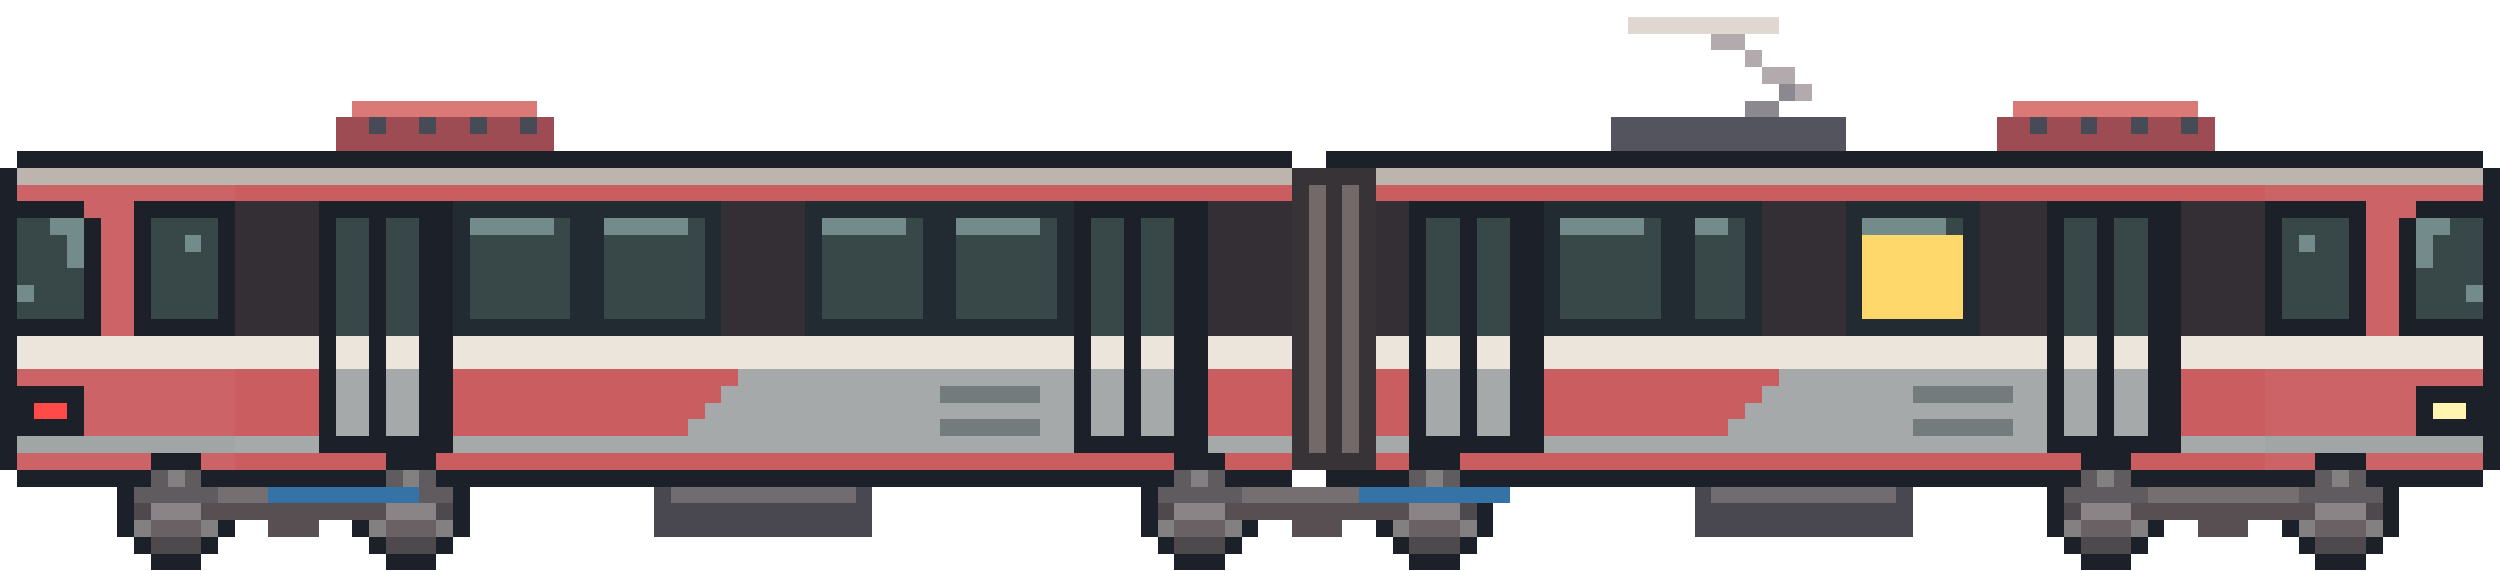
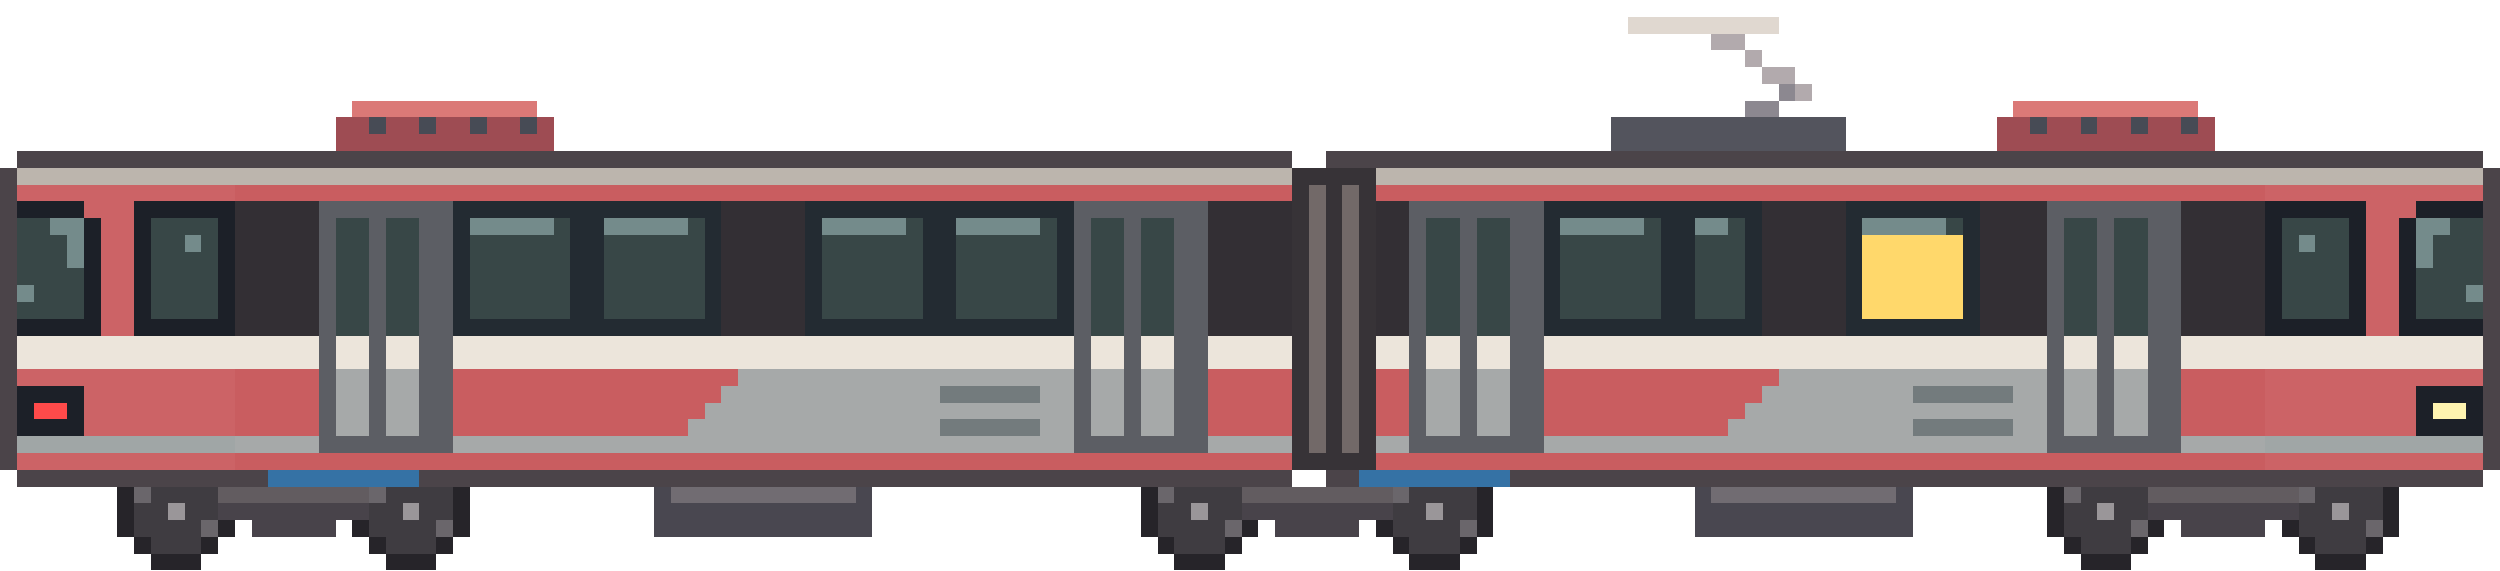
<svg xmlns="http://www.w3.org/2000/svg" viewBox="0 0 149 34" width="298" height="68" shape-rendering="crispEdges" role="img" aria-label="SITEUR TEG-90">
  <path fill="#e0d8d0" d="M97 1h9v1h-9z" />
  <path fill="#b2aaad" d="M102 2h2v1h-2zM104 3h1v1h-1zM105 4h2v1h-2zM107 5h1v1h-1z" />
  <path fill="#8c8890" d="M106 5h1v1h-1zM104 6h2v1h-2z" />
  <path fill="#db7977" d="M21 6h11v1h-11zM120 6h11v1h-11z" />
  <path fill="#9e4c53" d="M20 7h2v1h-2zM23 7h2v1h-2zM26 7h2v1h-2zM29 7h2v1h-2zM32 7h1v1h-1zM119 7h2v1h-2zM122 7h2v1h-2zM125 7h2v1h-2zM128 7h2v1h-2zM131 7h1v1h-1zM20 8h13v1h-13zM119 8h13v1h-13z" />
  <path fill="#474b55" d="M22 7h1v1h-1zM25 7h1v1h-1zM28 7h1v1h-1zM31 7h1v1h-1zM121 7h1v1h-1zM124 7h1v1h-1zM127 7h1v1h-1zM130 7h1v1h-1z" />
  <path fill="#53545d" d="M96 7h14v2h-14z" />
-   <path fill="#1c2028" d="M1 9h76v1h-76zM79 9h69v1h-69zM0 10h1v2h-1zM148 10h1v2h-1zM0 12h5v1h-5zM8 12h6v1h-6zM19 12h8v1h-8zM64 12h8v1h-8zM84 12h8v1h-8zM122 12h8v1h-8zM135 12h6v1h-6zM144 12h5v1h-5zM0 13h1v6h-1zM5 13h1v6h-1zM8 13h1v6h-1zM13 13h1v6h-1zM19 13h1v13h-1zM22 13h1v13h-1zM25 13h2v13h-2zM64 13h1v13h-1zM67 13h1v13h-1zM70 13h2v13h-2zM84 13h1v13h-1zM87 13h1v13h-1zM90 13h2v13h-2zM122 13h1v13h-1zM125 13h1v13h-1zM128 13h2v13h-2zM135 13h1v6h-1zM140 13h1v6h-1zM143 13h1v6h-1zM148 13h1v6h-1zM0 19h6v1h-6zM8 19h6v1h-6zM135 19h6v1h-6zM143 19h6v1h-6zM0 20h1v3h-1zM148 20h1v3h-1zM0 23h5v1h-5zM144 23h5v1h-5zM0 24h2v1h-2zM4 24h1v1h-1zM144 24h1v1h-1zM147 24h2v1h-2zM0 25h5v1h-5zM144 25h5v1h-5zM0 26h1v2h-1zM19 26h8v1h-8zM64 26h8v1h-8zM84 26h8v1h-8zM122 26h8v1h-8zM148 26h1v2h-1zM9 27h3v1h-3zM23 27h3v1h-3zM70 27h3v1h-3zM84 27h3v1h-3zM124 27h3v1h-3zM138 27h3v1h-3zM1 28h8v1h-8zM12 28h11v1h-11zM26 28h44v1h-44zM73 28h4v1h-4zM79 28h5v1h-5zM87 28h37v1h-37zM127 28h11v1h-11zM141 28h7v1h-7zM7 29h1v3h-1zM27 29h1v3h-1zM68 29h1v3h-1zM122 29h1v3h-1zM142 29h1v3h-1zM88 30h1v2h-1zM13 31h1v1h-1zM21 31h1v1h-1zM74 31h1v1h-1zM82 31h1v1h-1zM128 31h1v1h-1zM136 31h1v1h-1zM8 32h1v1h-1zM12 32h1v1h-1zM22 32h1v1h-1zM26 32h1v1h-1zM69 32h1v1h-1zM73 32h1v1h-1zM83 32h1v1h-1zM87 32h1v1h-1zM123 32h1v1h-1zM127 32h1v1h-1zM137 32h1v1h-1zM141 32h1v1h-1zM9 33h3v1h-3zM23 33h3v1h-3zM70 33h3v1h-3zM84 33h3v1h-3zM124 33h3v1h-3zM138 33h3v1h-3z" />
+   <path fill="#4b4449" d="M1 9h76v1h-76zM79 9h69v1h-69zM0 10h1v18h-1zM148 10h1v18h-1zM1 28h15v1h-15zM25 28h52v1h-52zM79 28h2v1h-2zM90 28h58v1h-58z" />
  <path fill="#bcb5ad" d="M1 10h76v1h-76zM82 10h66v1h-66z" />
  <path fill="#373337" d="M77 10h5v1h-5zM77 11h1v16h-1zM79 11h1v16h-1zM81 11h1v16h-1zM77 27h5v1h-5z" />
-   <path fill="#cc6366" d="M1 11h13v1h-13zM135 11h13v1h-13zM5 12h3v1h-3zM141 12h3v1h-3zM6 13h2v7h-2zM141 13h2v7h-2zM1 22h13v1h-13zM135 22h13v1h-13zM5 23h9v3h-9zM135 23h9v3h-9zM1 27h8v1h-8zM12 27h2v1h-2zM135 27h3v1h-3zM141 27h7v1h-7z" />
-   <path fill="#c95d60" d="M14 11h63v1h-63zM82 11h53v1h-53zM14 22h5v4h-5zM27 22h17v1h-17zM72 22h5v4h-5zM82 22h2v4h-2zM92 22h14v1h-14zM130 22h5v4h-5zM27 23h16v1h-16zM92 23h13v1h-13zM27 24h15v1h-15zM92 24h12v1h-12zM27 25h14v1h-14zM92 25h11v1h-11zM14 27h9v1h-9zM26 27h44v1h-44zM73 27h4v1h-4zM82 27h2v1h-2zM87 27h37v1h-37zM127 27h8v1h-8z" />
+   <path fill="#cc6366" d="M1 11h13v1h-13zM135 11h13v1h-13zM5 12h3v1h-3zM141 12h3v1h-3zM6 13h2v7h-2zM141 13h2v7h-2zM1 22h13v1h-13zM135 22h13v1h-13zM5 23h9v3h-9zM135 23h9v3h-9zM1 27h13v1h-13zM135 27h13v1h-13z" />
+   <path fill="#c95d60" d="M14 11h63v1h-63zM82 11h53v1h-53zM14 22h5v4h-5zM27 22h17v1h-17zM72 22h5v4h-5zM82 22h2v4h-2zM92 22h14v1h-14zM130 22h5v4h-5zM27 23h16v1h-16zM92 23h13v1h-13zM27 24h15v1h-15zM92 24h12v1h-12zM27 25h14v1h-14zM92 25h11v1h-11zM14 27h63v1h-63zM82 27h53v1h-53z" />
  <path fill="#726968" d="M78 11h1v16h-1zM80 11h1v16h-1z" />
+   <path fill="#1c2028" d="M1 12h4v1h-4zM8 12h6v1h-6zM135 12h6v1h-6zM144 12h4v1h-4zM5 13h1v6h-1zM8 13h1v6h-1zM13 13h1v6h-1zM135 13h1v6h-1zM140 13h1v6h-1zM143 13h1v6h-1zM1 19h5v1h-5zM8 19h6v1h-6zM135 19h6v1h-6zM143 19h5v1h-5zM1 23h4v1h-4zM144 23h4v1h-4zM1 24h1v1h-1zM4 24h1v1h-1zM144 24h1v1h-1zM147 24h1v1h-1zM1 25h4v1h-4zM144 25h4v1h-4z" />
  <path fill="#332f34" d="M14 12h5v8h-5zM43 12h5v8h-5zM72 12h5v8h-5zM82 12h2v8h-2zM105 12h5v8h-5zM118 12h4v8h-4zM130 12h5v8h-5z" />
+   <path fill="#5c5e64" d="M19 12h8v1h-8zM64 12h8v1h-8zM84 12h8v1h-8zM122 12h8v1h-8zM19 13h1v13h-1zM22 13h1v13h-1zM25 13h2v13h-2zM64 13h1v13h-1zM67 13h1v13h-1zM70 13h2v13h-2zM84 13h1v13h-1zM87 13h1v13h-1zM90 13h2v13h-2zM122 13h1v13h-1zM125 13h1v13h-1zM128 13h2v13h-2zM19 26h8v1h-8zM64 26h8v1h-8zM84 26h8v1h-8zM122 26h8v1h-8z" />
  <path fill="#232b32" d="M27 12h16v1h-16zM48 12h16v1h-16zM92 12h13v1h-13zM110 12h8v1h-8zM27 13h1v6h-1zM34 13h2v6h-2zM42 13h1v6h-1zM48 13h1v6h-1zM55 13h2v6h-2zM63 13h1v6h-1zM92 13h1v6h-1zM99 13h2v6h-2zM104 13h1v6h-1zM110 13h1v6h-1zM117 13h1v6h-1zM27 19h16v1h-16zM48 19h16v1h-16zM92 19h13v1h-13zM110 19h8v1h-8z" />
  <path fill="#384747" d="M1 13h2v1h-2zM9 13h4v1h-4zM20 13h2v7h-2zM23 13h2v7h-2zM33 13h1v1h-1zM41 13h1v1h-1zM54 13h1v1h-1zM62 13h1v1h-1zM65 13h2v7h-2zM68 13h2v7h-2zM85 13h2v7h-2zM88 13h2v7h-2zM98 13h1v1h-1zM103 13h1v1h-1zM116 13h1v1h-1zM123 13h2v7h-2zM126 13h2v7h-2zM136 13h4v1h-4zM146 13h2v1h-2zM1 14h3v2h-3zM9 14h2v1h-2zM12 14h1v1h-1zM28 14h6v5h-6zM36 14h6v5h-6zM49 14h6v5h-6zM57 14h6v5h-6zM93 14h6v5h-6zM101 14h3v5h-3zM111 14h6v5h-6zM136 14h1v1h-1zM138 14h2v1h-2zM145 14h3v2h-3zM9 15h4v4h-4zM136 15h4v4h-4zM1 16h4v1h-4zM144 16h4v1h-4zM2 17h3v1h-3zM144 17h3v1h-3zM1 18h4v1h-4zM144 18h4v1h-4z" />
  <path fill="#748b8b" d="M3 13h2v1h-2zM28 13h5v1h-5zM36 13h5v1h-5zM49 13h5v1h-5zM57 13h5v1h-5zM93 13h5v1h-5zM101 13h2v1h-2zM111 13h5v1h-5zM144 13h2v1h-2zM4 14h1v2h-1zM11 14h1v1h-1zM137 14h1v1h-1zM144 14h1v2h-1zM1 17h1v1h-1zM147 17h1v1h-1z" />
  <path fill="#ece5db" d="M1 20h18v2h-18zM20 20h2v2h-2zM23 20h2v2h-2zM27 20h37v2h-37zM65 20h2v2h-2zM68 20h2v2h-2zM72 20h5v2h-5zM82 20h2v2h-2zM85 20h2v2h-2zM88 20h2v2h-2zM92 20h30v2h-30zM123 20h2v2h-2zM126 20h2v2h-2zM130 20h18v2h-18z" />
  <path fill="#a6a9a9" d="M20 22h2v4h-2zM23 22h2v4h-2zM44 22h20v1h-20zM65 22h2v4h-2zM68 22h2v4h-2zM85 22h2v4h-2zM88 22h2v4h-2zM106 22h16v1h-16zM123 22h2v4h-2zM126 22h2v4h-2zM43 23h13v1h-13zM62 23h2v1h-2zM105 23h9v1h-9zM120 23h2v1h-2zM42 24h22v1h-22zM104 24h18v1h-18zM41 25h15v1h-15zM62 25h2v1h-2zM103 25h11v1h-11zM120 25h2v1h-2zM14 26h5v1h-5zM27 26h37v1h-37zM72 26h5v1h-5zM82 26h2v1h-2zM92 26h30v1h-30zM130 26h5v1h-5z" />
  <path fill="#737b7d" d="M56 23h6v1h-6zM114 23h6v1h-6zM56 25h6v1h-6zM114 25h6v1h-6z" />
  <path fill="#ff4a4a" d="M2 24h2v1h-2z" />
  <path fill="#fff4b0" d="M145 24h2v1h-2z" />
  <path fill="#a0a6a6" d="M1 26h13v1h-13zM135 26h13v1h-13z" />
-   <path fill="#605b5e" d="M9 28h3v1h-3zM23 28h3v1h-3zM70 28h3v1h-3zM84 28h3v1h-3zM124 28h3v1h-3zM138 28h3v1h-3zM8 29h5v1h-5zM25 29h2v1h-2zM69 29h5v1h-5zM123 29h5v1h-5zM137 29h5v1h-5z" />
-   <path fill="#766f71" d="M13 29h3v1h-3zM74 29h7v1h-7zM128 29h9v1h-9z" />
-   <path fill="#3572a5" d="M16 29h9v1h-9zM81 29h9v1h-9z" />
+   <path fill="#3572a5" d="M16 28h9v1h-9zM81 28h9v1h-9z" />
+   <path fill="#262429" d="M7 29h1v3h-1zM27 29h1v3h-1zM68 29h1v3h-1zM88 29h1v3h-1zM122 29h1v3h-1zM142 29h1v3h-1zM13 31h1v1h-1zM21 31h1v1h-1zM74 31h1v1h-1zM82 31h1v1h-1zM128 31h1v1h-1zM136 31h1v1h-1zM8 32h1v1h-1zM12 32h1v1h-1zM22 32h1v1h-1zM26 32h1v1h-1zM69 32h1v1h-1zM73 32h1v1h-1zM83 32h1v1h-1zM87 32h1v1h-1zM123 32h1v1h-1zM127 32h1v1h-1zM137 32h1v1h-1zM141 32h1v1h-1zM9 33h3v1h-3zM23 33h3v1h-3zM70 33h3v1h-3zM84 33h3v1h-3zM124 33h3v1h-3zM138 33h3v1h-3z" />
+   <path fill="#3f3c41" d="M8 29h5v1h-5zM22 29h5v1h-5zM69 29h5v1h-5zM83 29h5v1h-5zM123 29h5v1h-5zM137 29h5v1h-5zM8 30h2v1h-2zM11 30h2v1h-2zM22 30h2v1h-2zM25 30h2v1h-2zM69 30h2v1h-2zM72 30h2v1h-2zM83 30h2v1h-2zM86 30h2v1h-2zM123 30h2v1h-2zM126 30h2v1h-2zM137 30h2v1h-2zM140 30h2v1h-2zM8 31h5v1h-5zM22 31h5v1h-5zM69 31h5v1h-5zM83 31h5v1h-5zM123 31h5v1h-5zM137 31h5v1h-5zM9 32h3v1h-3zM23 32h3v1h-3zM70 32h3v1h-3zM84 32h3v1h-3zM124 32h3v1h-3zM138 32h3v1h-3z" />
+   <path fill="#625c60" d="M13 29h9v1h-9zM74 29h9v1h-9zM128 29h9v1h-9z" />
  <path fill="#494750" d="M39 29h1v1h-1zM51 29h1v1h-1zM101 29h1v1h-1zM113 29h1v1h-1zM39 30h13v2h-13zM101 30h13v2h-13z" />
  <path fill="#716c72" d="M40 29h11v1h-11zM102 29h11v1h-11z" />
-   <path fill="#4e494c" d="M8 30h1v2h-1zM26 30h1v2h-1zM69 30h1v2h-1zM87 30h1v2h-1zM123 30h1v2h-1zM141 30h1v2h-1zM12 31h1v1h-1zM22 31h1v1h-1zM73 31h1v1h-1zM83 31h1v1h-1zM127 31h1v1h-1zM137 31h1v1h-1zM9 32h3v1h-3zM23 32h3v1h-3zM70 32h3v1h-3zM84 32h3v1h-3zM124 32h3v1h-3zM138 32h3v1h-3z" />
-   <path fill="#8a8486" d="M9 30h3v1h-3zM23 30h3v1h-3zM70 30h3v1h-3zM84 30h3v1h-3zM124 30h3v1h-3zM138 30h3v1h-3z" />
-   <path fill="#584f52" d="M12 30h11v1h-11zM73 30h11v1h-11zM127 30h11v1h-11zM16 31h3v1h-3zM77 31h3v1h-3zM131 31h3v1h-3z" />
-   <path fill="#696163" d="M9 31h3v1h-3zM23 31h3v1h-3zM70 31h3v1h-3zM84 31h3v1h-3zM124 31h3v1h-3zM138 31h3v1h-3z" />
+   <path fill="#9a9699" d="M10 30h1v1h-1zM24 30h1v1h-1zM71 30h1v1h-1zM85 30h1v1h-1zM125 30h1v1h-1zM139 30h1v1h-1z" />
+   <path fill="#48434a" d="M13 30h9v1h-9zM74 30h9v1h-9zM128 30h9v1h-9zM15 31h5v1h-5zM76 31h5v1h-5zM130 31h5v1h-5z" />
  <path fill="#ffd86b" d="M111 14h6v5h-6z" />
-   <path fill="#838082" d="M10 28h1v1h-1zM24 28h1v1h-1zM71 28h1v1h-1zM85 28h1v1h-1zM125 28h1v1h-1zM139 28h1v1h-1zM8 31h1v1h-1zM12 31h1v1h-1zM22 31h1v1h-1zM26 31h1v1h-1zM69 31h1v1h-1zM73 31h1v1h-1zM83 31h1v1h-1zM87 31h1v1h-1zM123 31h1v1h-1zM127 31h1v1h-1zM137 31h1v1h-1zM141 31h1v1h-1z" />
+   <path fill="#6a666b" d="M8 29h1v1h-1zM22 29h1v1h-1zM69 29h1v1h-1zM83 29h1v1h-1zM123 29h1v1h-1zM137 29h1v1h-1zM12 31h1v1h-1zM26 31h1v1h-1zM73 31h1v1h-1zM87 31h1v1h-1zM127 31h1v1h-1zM141 31h1v1h-1z" />
</svg>
